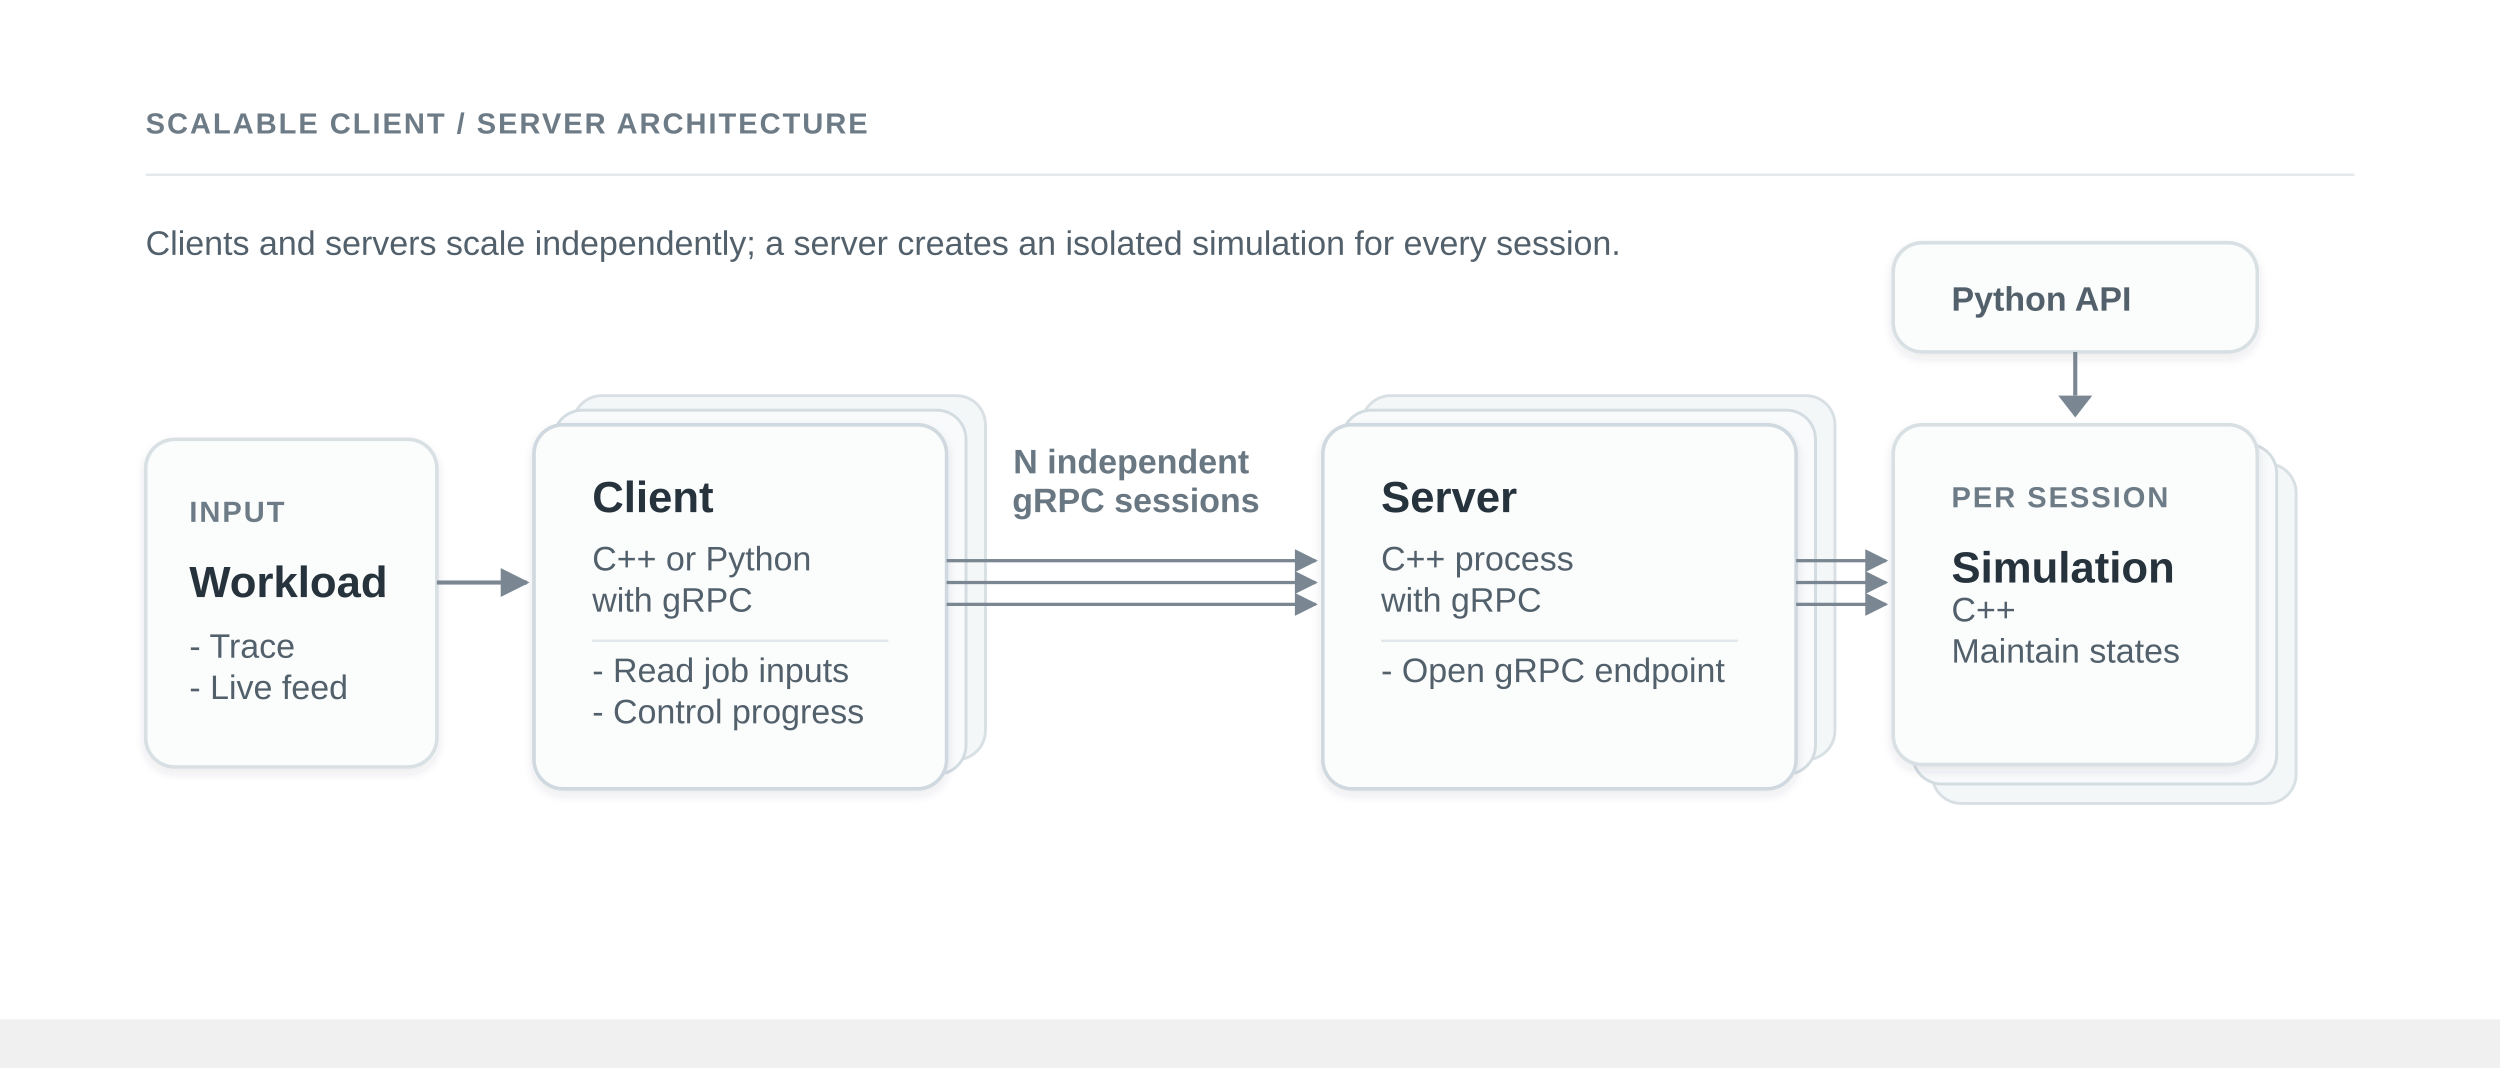
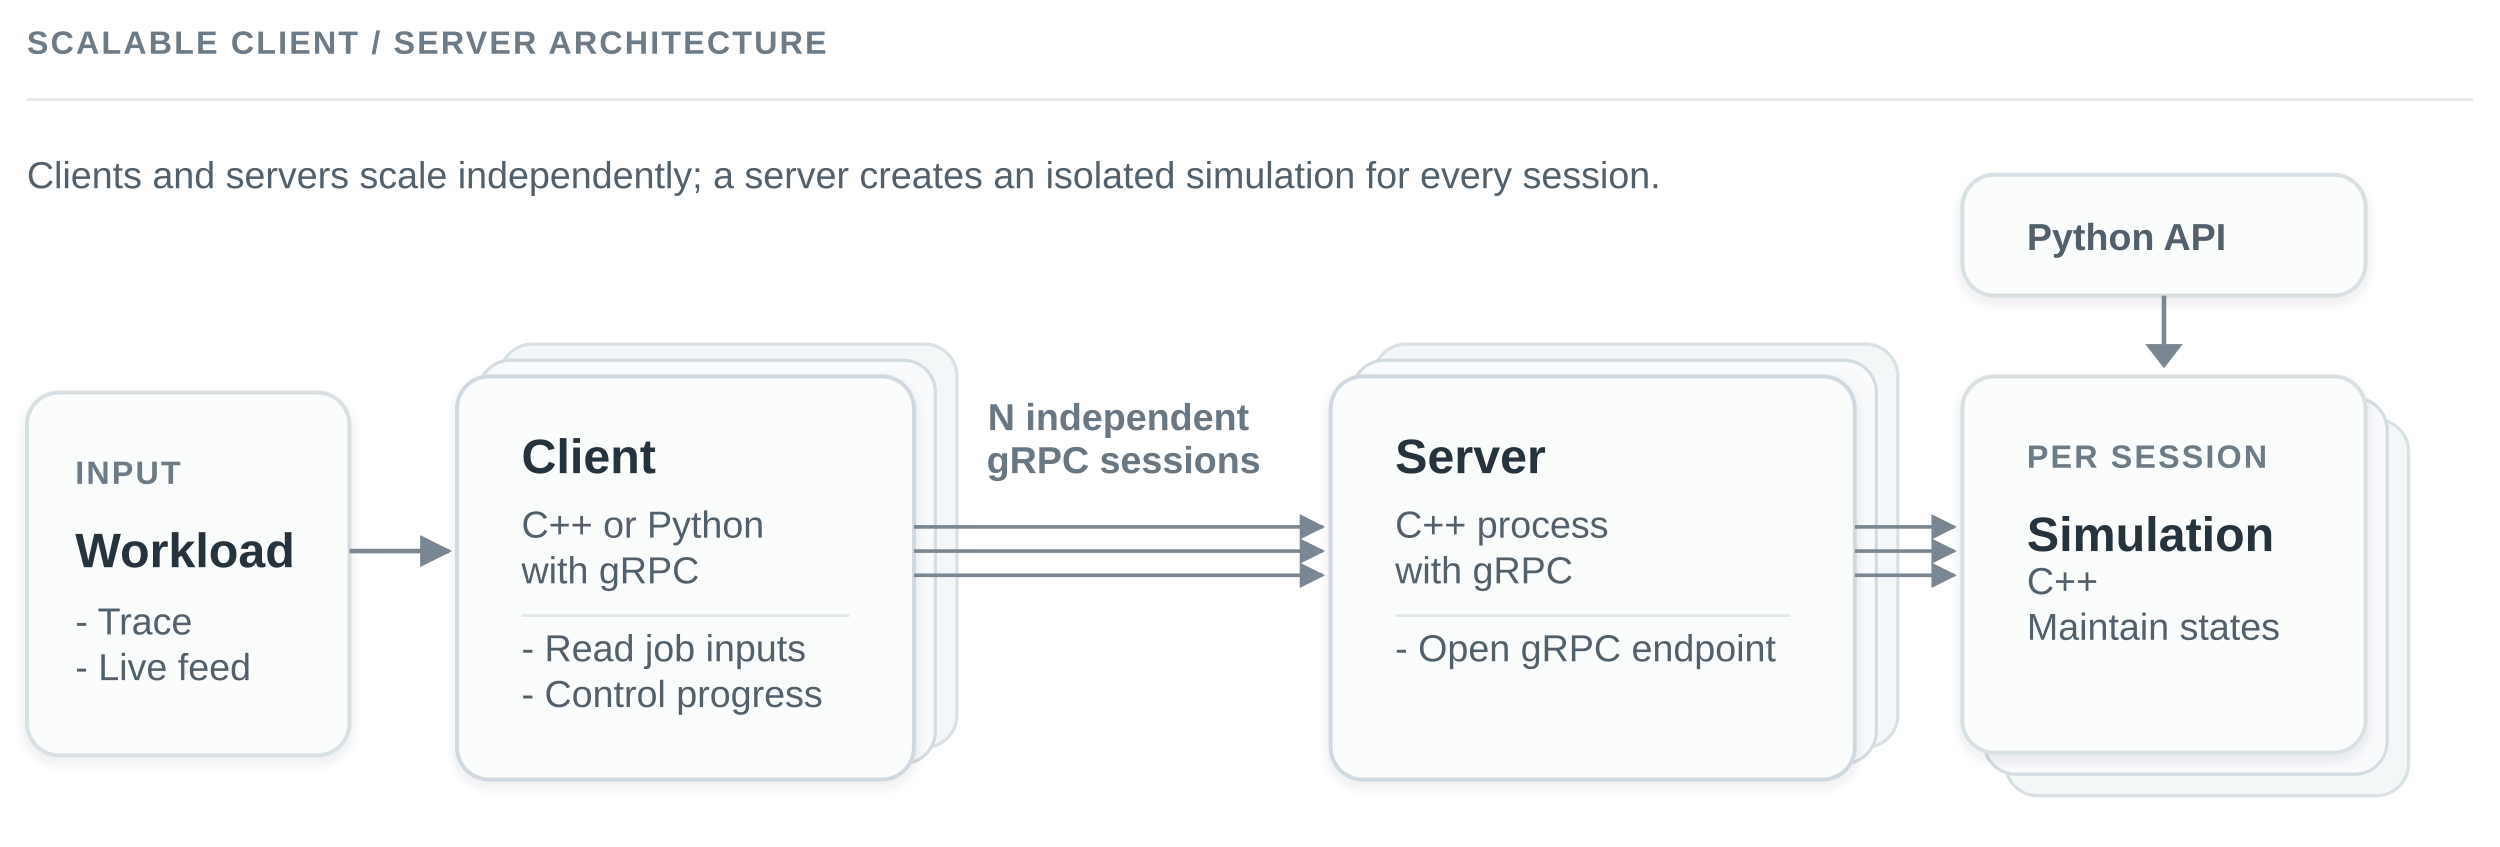
- <svg xmlns="http://www.w3.org/2000/svg" width="1030" height="440" viewBox="0 0 1030 440" role="img" aria-labelledby="title description" font-family="Arial, Helvetica, sans-serif">
+ <svg xmlns="http://www.w3.org/2000/svg" width="930" height="315" viewBox="50 35 930 315" role="img" aria-labelledby="title description" font-family="Arial, Helvetica, sans-serif">
  <defs>
    <marker id="arrow" viewBox="0 0 10 10" refX="9" refY="5" markerWidth="7" markerHeight="7" orient="auto-start-reverse">
      <path d="M 0 0 L 10 5 L 0 10 z" fill="#7a8792" />
    </marker>
    <filter id="shadow" x="-10%" y="-10%" width="120%" height="125%">
      <feDropShadow dx="0" dy="2" stdDeviation="2" flood-color="#334155" flood-opacity="0.10" />
    </filter>
    <style>
      .title { font-family: Arial, Helvetica, sans-serif; font-size: 18px; font-weight: 600; fill: #26323c; }
      .body { font-family: Arial, Helvetica, sans-serif; font-size: 14px; fill: #52606b; }
      .small { font-family: Arial, Helvetica, sans-serif; font-size: 12px; font-weight: 600; fill: #6d7b86; letter-spacing: .8px; }
      .badge { font-family: Arial, Helvetica, sans-serif; font-size: 12px; font-weight: 600; fill: #52606b; }
      .label { font-family: Arial, Helvetica, sans-serif; font-size: 14px; font-weight: 600; fill: #687782; }
    </style>
  </defs>
  <rect width="1280" height="420" fill="#ffffff" />
  <text x="60" y="55" class="small">SCALABLE CLIENT / SERVER ARCHITECTURE</text>
  <line x1="60" y1="72" x2="970" y2="72" stroke="#e3e8eb" stroke-width="1" />
  <text x="60" y="105" class="body">Clients and servers scale independently; a server creates an isolated simulation for every session.</text>
  <g filter="url(#shadow)">
    <rect x="60" y="181" width="120" height="135" rx="12" fill="#fbfcfc" stroke="#d8e0e4" stroke-width="1.5" />
  </g>
  <text x="78" y="215" class="small">INPUT</text>
  <text x="78" y="246" class="title">Workload</text>
  <text x="78" y="271" class="body">
    <tspan x="78" dy="0">- Trace</tspan>
    <tspan x="78" dy="17">- Live feed</tspan>
  </text>
  <rect x="236" y="163" width="170" height="150" rx="12" fill="#f4f7f8" stroke="#d8e0e4" stroke-width="1.2" />
  <rect x="228" y="169" width="170" height="150" rx="12" fill="#f8fafb" stroke="#d3dce1" stroke-width="1.2" />
  <g filter="url(#shadow)">
    <rect x="220" y="175" width="170" height="150" rx="12" fill="#fbfcfc" stroke="#cfd9df" stroke-width="1.5" />
  </g>
  <text x="244" y="211" class="title">Client</text>
  <text x="244" y="235" class="body">
    <tspan x="244" dy="0">C++ or Python</tspan>
    <tspan x="244" dy="17">with gRPC</tspan>
  </text>
  <line x1="244" y1="264" x2="366" y2="264" stroke="#e1e7ea" stroke-width="1" />
  <text x="244" y="281" class="body">
    <tspan x="244" dy="0">- Read job inputs</tspan>
    <tspan x="244" dy="17">- Control progress</tspan>
  </text>
  <rect x="561" y="163" width="195" height="150" rx="12" fill="#f4f7f8" stroke="#d8e0e4" stroke-width="1.2" />
  <rect x="553" y="169" width="195" height="150" rx="12" fill="#f8fafb" stroke="#d3dce1" stroke-width="1.2" />
  <g filter="url(#shadow)">
    <rect x="545" y="175" width="195" height="150" rx="12" fill="#fbfcfc" stroke="#cfd9df" stroke-width="1.5" />
  </g>
  <text x="569" y="211" class="title">Server</text>
  <text x="569" y="235" class="body">
    <tspan x="569" dy="0">C++ process</tspan>
    <tspan x="569" dy="17">with gRPC</tspan>
  </text>
  <line x1="569" y1="264" x2="716" y2="264" stroke="#e1e7ea" stroke-width="1" />
  <text x="569" y="281" class="body">
    <tspan x="569" dy="0">- Open gRPC endpoint</tspan>
  </text>
  <rect x="796" y="191" width="150" height="140" rx="12" fill="#f4f7f8" stroke="#d8e0e4" stroke-width="1.2" />
  <rect x="788" y="183" width="150" height="140" rx="12" fill="#f8fafb" stroke="#d3dce1" stroke-width="1.2" />
  <g filter="url(#shadow)">
    <rect x="780" y="175" width="150" height="140" rx="12" fill="#fbfcfc" stroke="#d8e0e4" stroke-width="1.5" />
  </g>
  <text x="804" y="209" class="small">PER SESSION</text>
  <text x="804" y="240" class="title">Simulation</text>
  <text x="804" y="256" class="body">
    <tspan x="804" dy="0">C++</tspan>
    <tspan x="804" dy="17">Maintain states</tspan>
  </text>
  <g filter="url(#shadow)">
    <rect x="780" y="100" width="150" height="45" rx="12" fill="#fbfcfc" stroke="#d8e0e4" stroke-width="1.5" />
  </g>
  <text x="804" y="128" class="body" style="font-weight:600">Python API</text>
  <line x1="180" y1="240" x2="217" y2="240" stroke="#7a8792" stroke-width="1.7" marker-end="url(#arrow)" />
  <line x1="390" y1="231" x2="542" y2="231" stroke="#7a8792" stroke-width="1.35" marker-end="url(#arrow)" />
  <line x1="390" y1="240" x2="542" y2="240" stroke="#7a8792" stroke-width="1.35" marker-end="url(#arrow)" />
  <line x1="390" y1="249" x2="542" y2="249" stroke="#7a8792" stroke-width="1.35" marker-end="url(#arrow)" />
  <text x="468" y="195" class="label" text-anchor="middle">
    <tspan x="468" dy="0">N independent</tspan>
    <tspan x="468" dy="16">gRPC sessions</tspan>
  </text>
  <line x1="740" y1="231" x2="777" y2="231" stroke="#7a8792" stroke-width="1.35" marker-end="url(#arrow)" />
  <line x1="740" y1="240" x2="777" y2="240" stroke="#7a8792" stroke-width="1.35" marker-end="url(#arrow)" />
  <line x1="740" y1="249" x2="777" y2="249" stroke="#7a8792" stroke-width="1.35" marker-end="url(#arrow)" />
  <line x1="855" y1="145" x2="855" y2="163" stroke="#7a8792" stroke-width="1.7" />
  <path d="M848 163 L855 172 L862 163 Z" fill="#7a8792" />
</svg>
